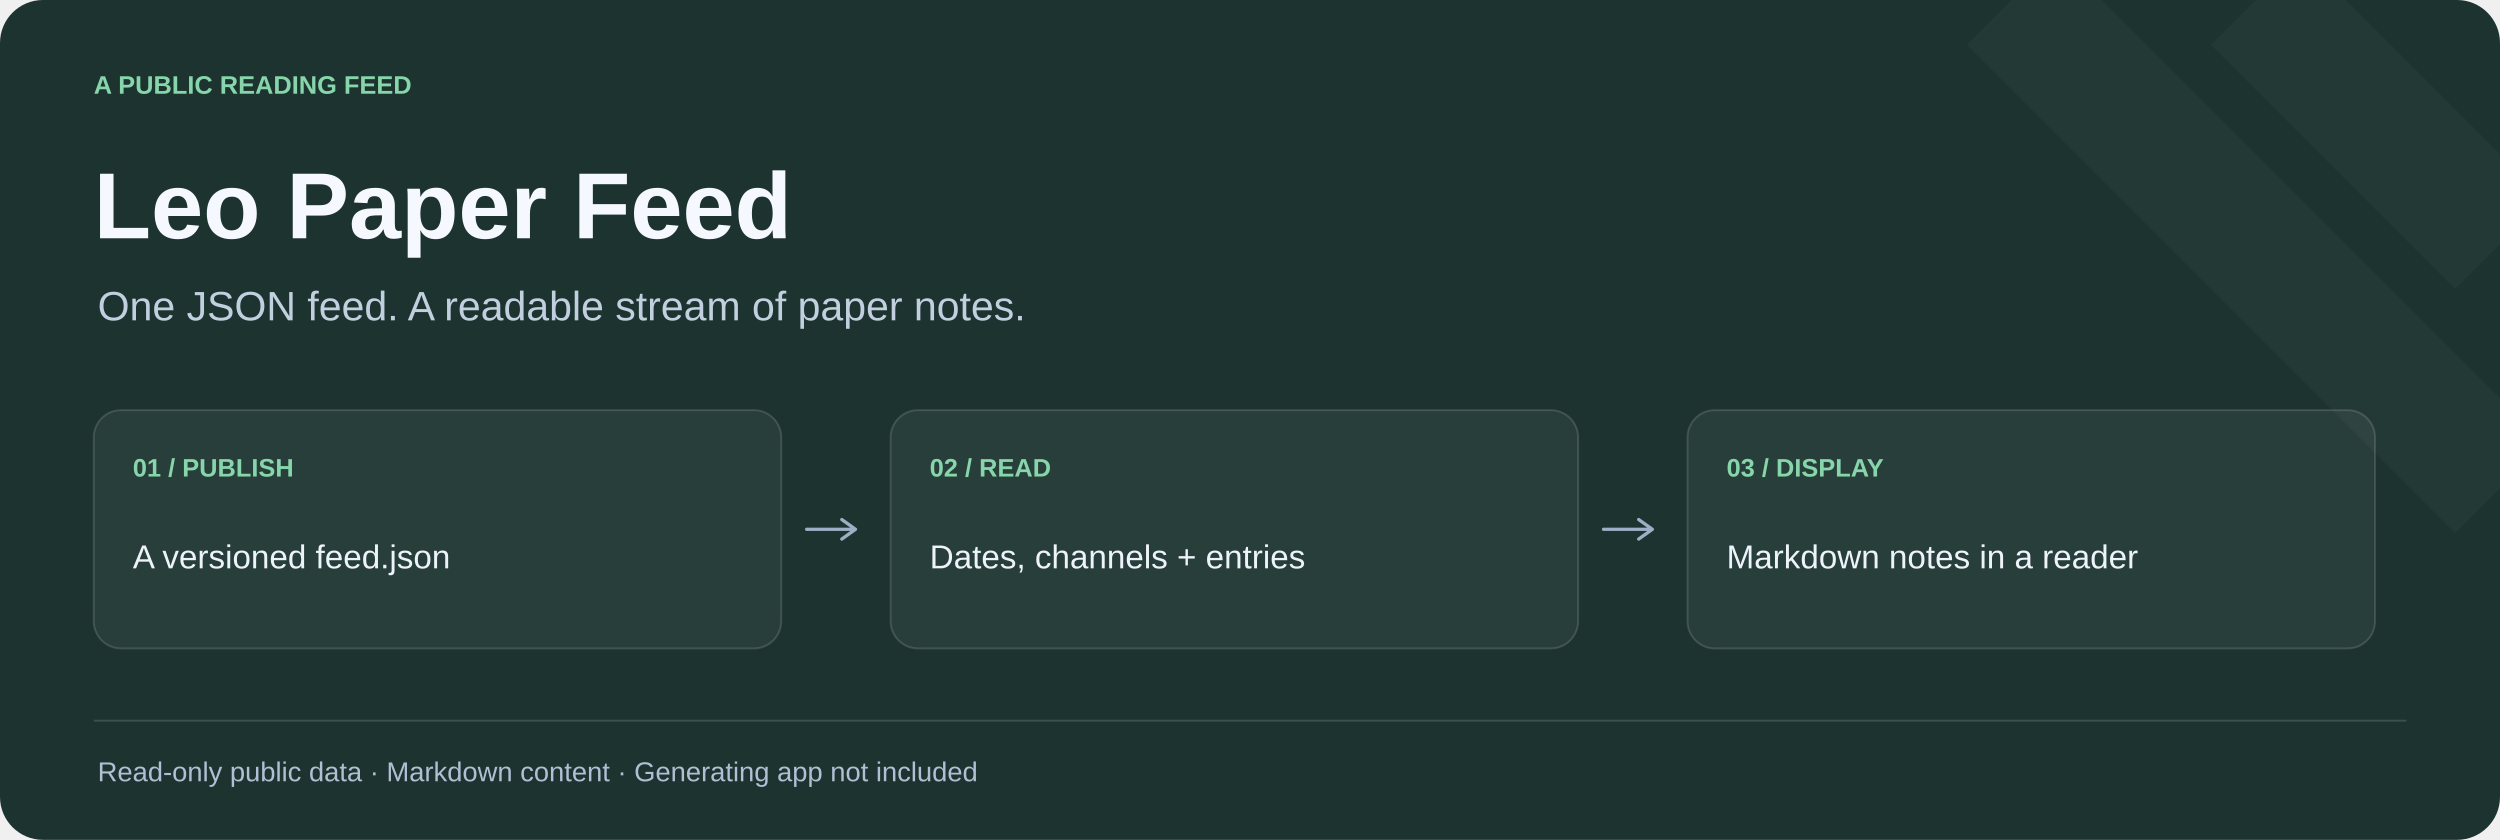
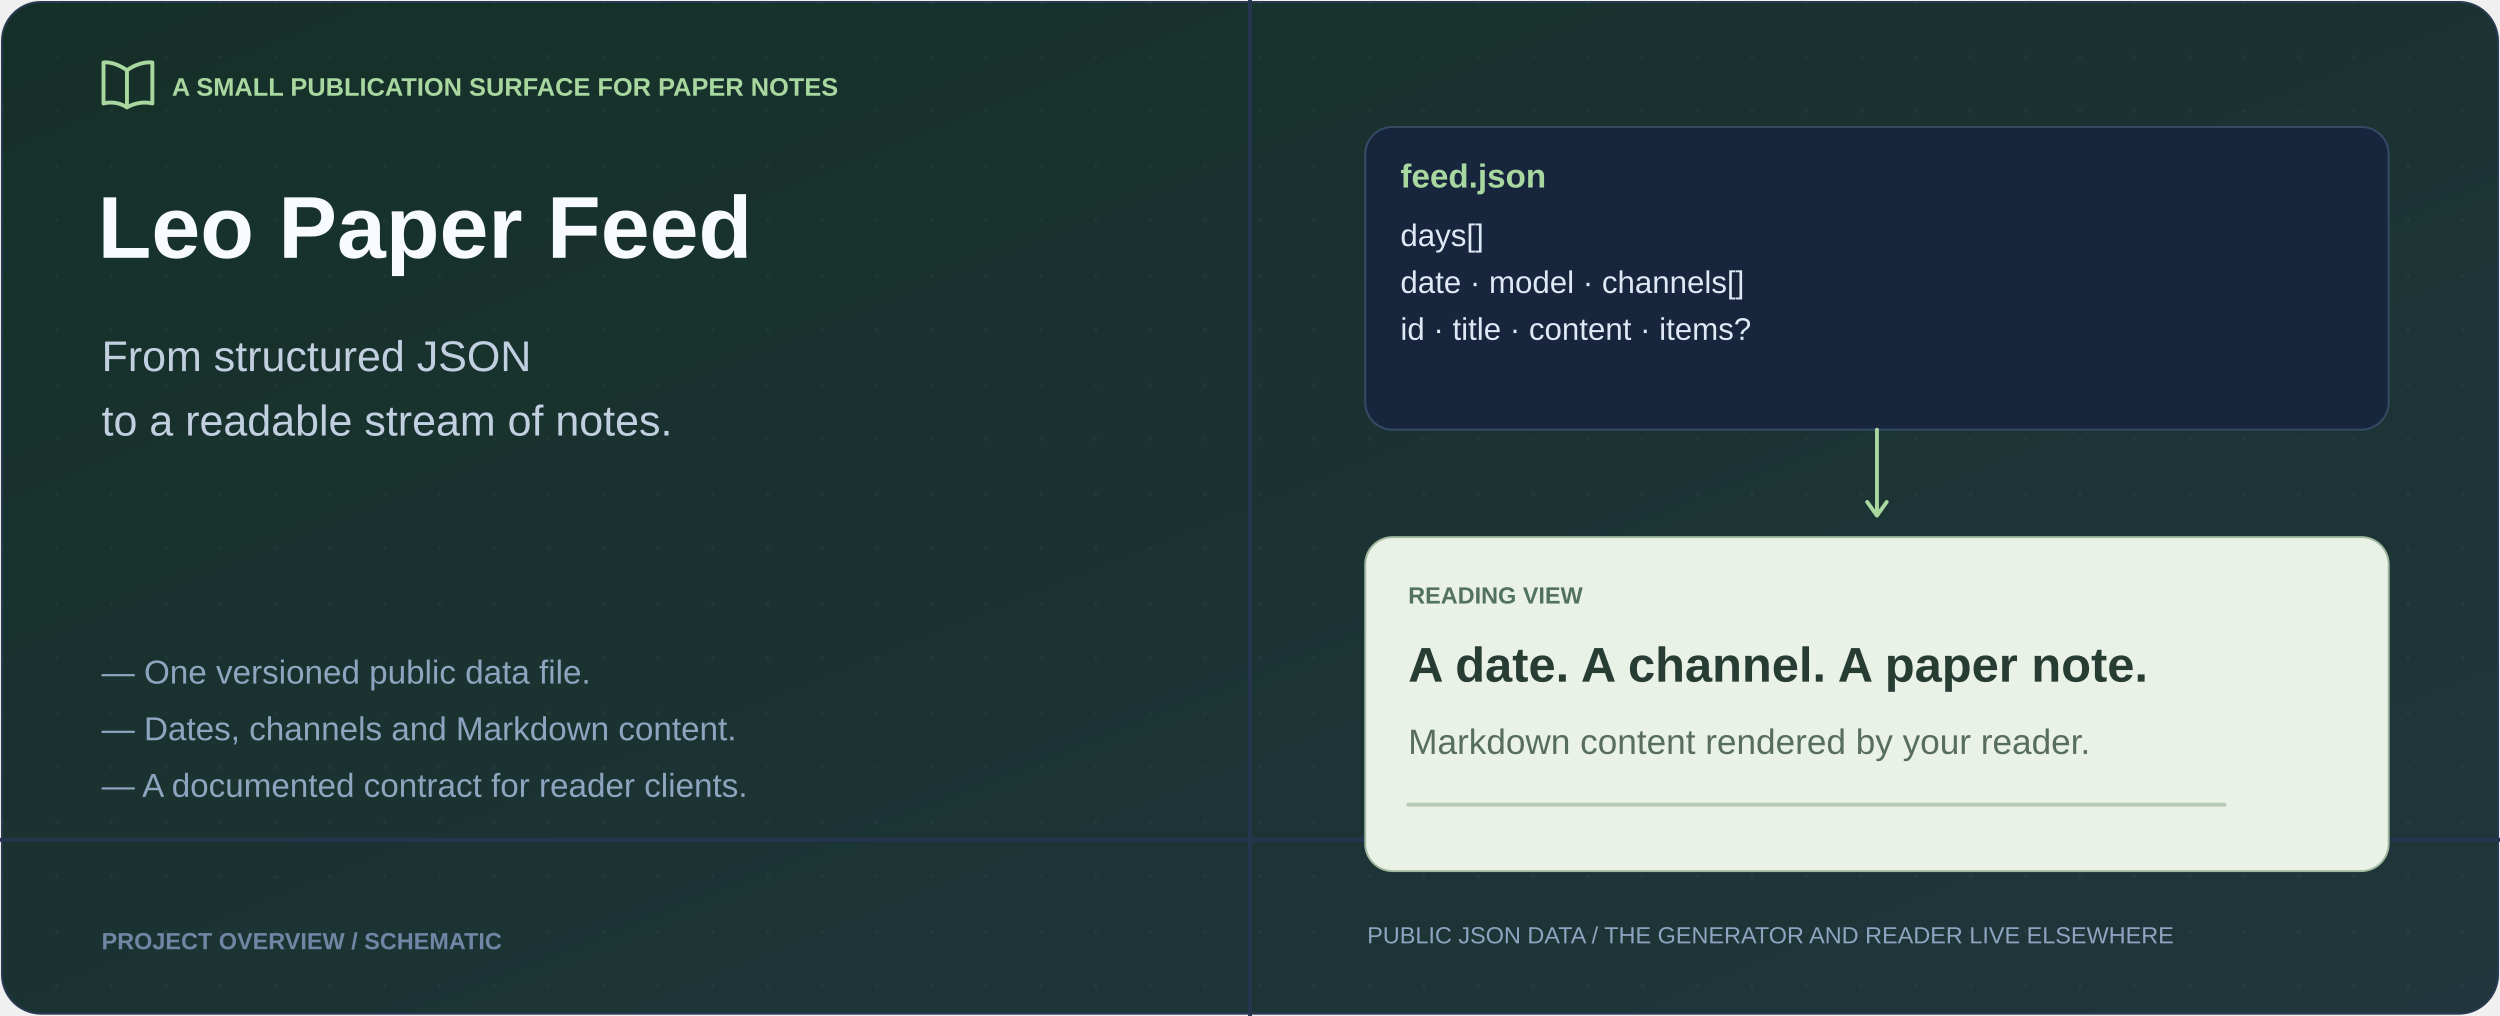
- <svg xmlns="http://www.w3.org/2000/svg" width="1280" height="430" viewBox="0 0 1280 430" role="img" aria-labelledby="t d">
-   <rect width="1280" height="430" rx="22" fill="#1C332F" />
-   <path d="M1030 0 1280 250M1155 0l125 125" stroke="#FFFFFF" stroke-opacity=".035" stroke-width="65" />
+ <svg xmlns="http://www.w3.org/2000/svg" width="1280" height="520" viewBox="0 0 1280 520" role="img" aria-labelledby="title desc">
+   <defs>
+     <linearGradient id="project-bg" x2="1" y2="1">
+       <stop stop-color="#153028" />
+       <stop offset="1" stop-color="#20363C" />
+     </linearGradient>
+     <pattern id="texture" width="28" height="28" patternUnits="userSpaceOnUse">
+       <circle cx="1" cy="1" r="1" fill="#FFFFFF" fill-opacity=".035" />
+     </pattern>
+   </defs>
  <g font-family="Arial, 'PingFang SC', 'Microsoft YaHei', sans-serif">
-     <text x="48" y="48" font-size="13" fill="#87D5AA" font-weight="650" text-anchor="start">A PUBLIC READING FEED</text>
-     <text x="48" y="122" font-size="48" fill="#F5F8FF" font-weight="700" text-anchor="start">Leo Paper Feed</text>
-     <text x="50" y="164" font-size="21" fill="#C1CFDF" font-weight="400" text-anchor="start">One JSON feed. A readable stream of paper notes.</text>
-     <rect x="48" y="210" width="352" height="122" rx="14" fill="#FFFFFF" fill-opacity=".055" stroke="#FFFFFF" stroke-opacity=".14" />
-     <text x="68" y="244" font-size="13" fill="#87D5AA" font-weight="650" text-anchor="start">01 / PUBLISH</text>
-     <text x="68" y="291" font-size="17" fill="#EDF3FA" font-weight="500" text-anchor="start">A versioned feed.json</text>
-     <path d="M413 271h25m-7-5 7 5-7 5" fill="none" stroke="#9DAFC4" stroke-width="1.7" stroke-linecap="round" stroke-linejoin="round" />
-     <rect x="456" y="210" width="352" height="122" rx="14" fill="#FFFFFF" fill-opacity=".055" stroke="#FFFFFF" stroke-opacity=".14" />
-     <text x="476" y="244" font-size="13" fill="#87D5AA" font-weight="650" text-anchor="start">02 / READ</text>
-     <text x="476" y="291" font-size="17" fill="#EDF3FA" font-weight="500" text-anchor="start">Dates, channels + entries</text>
-     <path d="M821 271h25m-7-5 7 5-7 5" fill="none" stroke="#9DAFC4" stroke-width="1.7" stroke-linecap="round" stroke-linejoin="round" />
-     <rect x="864" y="210" width="352" height="122" rx="14" fill="#FFFFFF" fill-opacity=".055" stroke="#FFFFFF" stroke-opacity=".14" />
-     <text x="884" y="244" font-size="13" fill="#87D5AA" font-weight="650" text-anchor="start">03 / DISPLAY</text>
-     <text x="884" y="291" font-size="17" fill="#EDF3FA" font-weight="500" text-anchor="start">Markdown notes in a reader</text>
-     <path d="M48 369h1184" stroke="#FFFFFF" stroke-opacity=".14" />
-     <text x="50" y="400" font-size="14" fill="#AFC0D4" font-weight="400" text-anchor="start">Read-only public data · Markdown content · Generating app not included</text>
+     <rect x="1" y="1" width="1278" height="518" rx="20" fill="url(#project-bg)" stroke="#283951" />
+     <rect x="1" y="1" width="1278" height="518" rx="20" fill="url(#texture)" />
+     <path d="M65 36c-7-5-12-4-12-4v21s6-2 12 2c7-4 13-2 13-2V32s-6-1-13 4v19" fill="none" stroke="#A8D7A0" stroke-width="2" stroke-linecap="round" stroke-linejoin="round" />
+     <path d="M0 430H1280M640 0V520" fill="none" stroke="#25354F" stroke-width="2" stroke-linecap="round" stroke-linejoin="round" />
+     <text x="88" y="49" font-size="13" fill="#A8D7A0" font-weight="700" text-anchor="start">A SMALL PUBLICATION SURFACE FOR PAPER NOTES</text>
+     <text x="50" y="132" font-size="45" fill="#F7FAFF" font-weight="700" text-anchor="start">Leo Paper Feed</text>
+     <text x="52" y="190" font-size="22" fill="#C2CFE1" font-weight="400" text-anchor="start">From structured JSON</text>
+     <text x="52" y="223" font-size="22" fill="#C2CFE1" font-weight="400" text-anchor="start">to a readable stream of notes.</text>
+     <text x="52" y="350" font-size="17" fill="#8EA4BF" font-weight="400" text-anchor="start">— One versioned public data file.</text>
+     <text x="52" y="379" font-size="17" fill="#8EA4BF" font-weight="400" text-anchor="start">— Dates, channels and Markdown content.</text>
+     <text x="52" y="408" font-size="17" fill="#8EA4BF" font-weight="400" text-anchor="start">— A documented contract for reader clients.</text>
+     <text x="52" y="486" font-size="12" fill="#6F86A4" font-weight="700" text-anchor="start">PROJECT OVERVIEW  /  SCHEMATIC</text>
+     <rect x="699" y="65" width="524" height="155" rx="14" fill="#17263D" stroke="#364A66" />
+     <text x="717" y="96" font-size="17" fill="#A8D7A0" font-weight="700" text-anchor="start">feed.json</text>
+     <text x="717" y="126" font-size="16" fill="#DFE8F5" font-weight="400" text-anchor="start">days[]</text>
+     <text x="717" y="150" font-size="16" fill="#DFE8F5" font-weight="400" text-anchor="start">  date · model · channels[]</text>
+     <text x="717" y="174" font-size="16" fill="#DFE8F5" font-weight="400" text-anchor="start">    id · title · content · items?</text>
+     <path d="M961 220V264m-5 -7 5 7 5 -7" fill="none" stroke="#A8D7A0" stroke-width="2" stroke-linecap="round" stroke-linejoin="round" />
+     <rect x="699" y="275" width="524" height="171" rx="14" fill="#EAF2E8" stroke="#A2B9A0" />
+     <text x="721" y="309" font-size="12" fill="#52715E" font-weight="700" text-anchor="start">READING VIEW</text>
+     <text x="721" y="349" font-size="25" fill="#273D34" font-weight="700" text-anchor="start">A date. A channel. A paper note.</text>
+     <text x="721" y="386" font-size="18" fill="#566D60" font-weight="400" text-anchor="start">Markdown content rendered by your reader.</text>
+     <path d="M721 412H1139" fill="none" stroke="#B8C9B7" stroke-width="2" stroke-linecap="round" stroke-linejoin="round" />
+     <text x="700" y="483" font-size="12" fill="#8FA4C0" font-weight="400" text-anchor="start">PUBLIC JSON DATA   /   THE GENERATOR AND READER LIVE ELSEWHERE</text>
  </g>
</svg>
